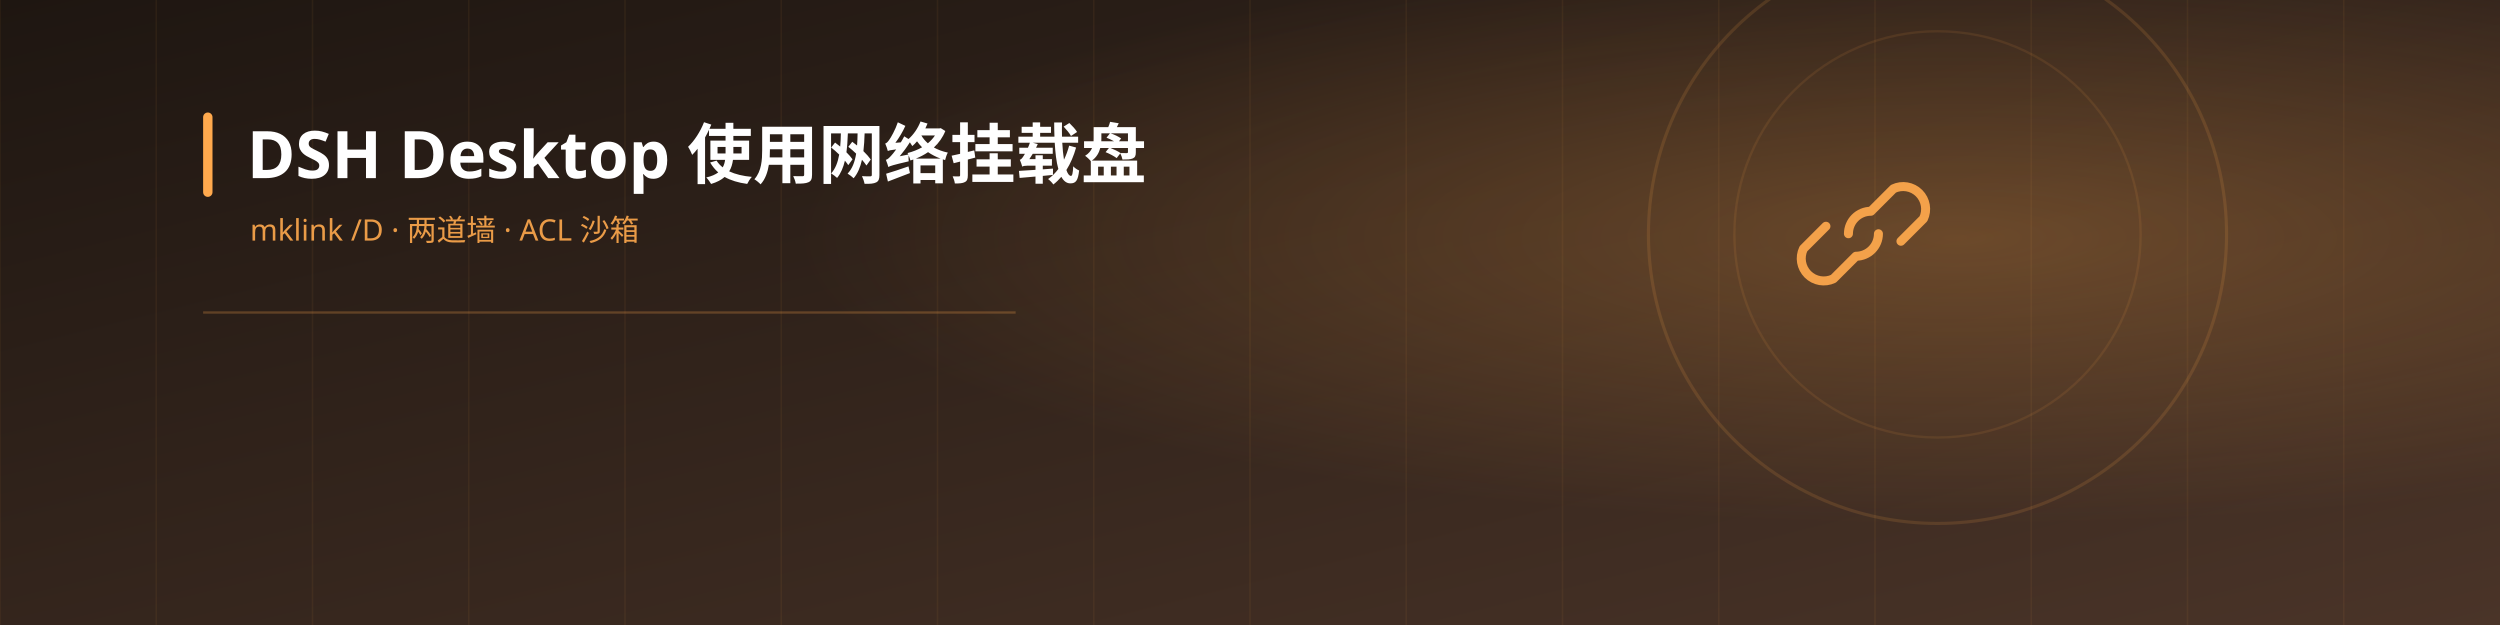
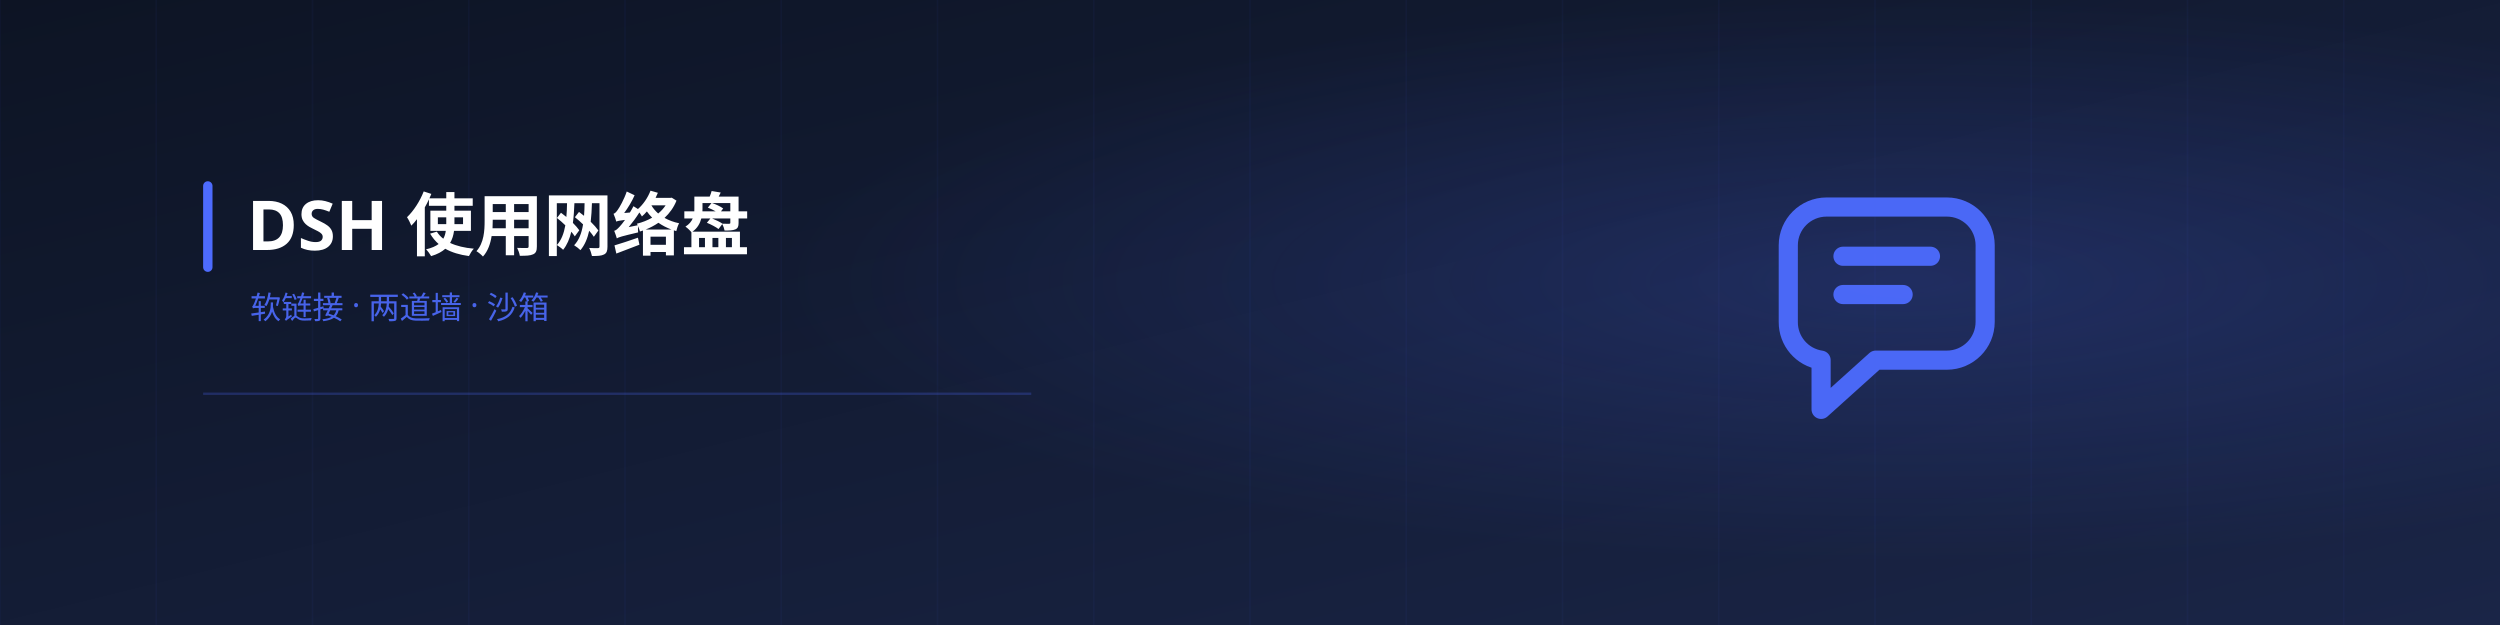
<svg xmlns="http://www.w3.org/2000/svg" width="1600" height="400" viewBox="0 0 1600 400" font-family="Microsoft YaHei, PingFang SC, sans-serif">
  <defs>
    <linearGradient id="bg" x1="0" y1="0" x2="1" y2="1">
-       <stop offset="0%" stop-color="#1e1611" />
-       <stop offset="100%" stop-color="#4a3428" />
+       <stop offset="0%" stop-color="#0d1424" />
+       <stop offset="100%" stop-color="#1a2547" />
    </linearGradient>
-     <radialGradient id="glow" cx="78%" cy="38%" r="46%">
-       <stop offset="0%" stop-color="#ffa94d" stop-opacity="0.26" />
-       <stop offset="100%" stop-color="#ffa94d" stop-opacity="0" />
+     <radialGradient id="glow" cx="76%" cy="45%" r="45%">
+       <stop offset="0%" stop-color="#4d6bfe" stop-opacity="0.20" />
+       <stop offset="100%" stop-color="#4d6bfe" stop-opacity="0" />
    </radialGradient>
  </defs>
  <rect width="1600" height="400" fill="url(#bg)" />
  <rect width="1600" height="400" fill="url(#glow)" />
-   <g stroke="#ffa94d" stroke-opacity="0.06" stroke-width="1">
+   <g stroke="#4d6bfe" stroke-opacity="0.045" stroke-width="1">
    <line x1="0" y1="0" x2="0" y2="400" />
    <line x1="100" y1="0" x2="100" y2="400" />
    <line x1="200" y1="0" x2="200" y2="400" />
    <line x1="300" y1="0" x2="300" y2="400" />
    <line x1="400" y1="0" x2="400" y2="400" />
    <line x1="500" y1="0" x2="500" y2="400" />
    <line x1="600" y1="0" x2="600" y2="400" />
    <line x1="700" y1="0" x2="700" y2="400" />
    <line x1="800" y1="0" x2="800" y2="400" />
    <line x1="900" y1="0" x2="900" y2="400" />
    <line x1="1000" y1="0" x2="1000" y2="400" />
    <line x1="1100" y1="0" x2="1100" y2="400" />
    <line x1="1200" y1="0" x2="1200" y2="400" />
    <line x1="1300" y1="0" x2="1300" y2="400" />
    <line x1="1400" y1="0" x2="1400" y2="400" />
    <line x1="1500" y1="0" x2="1500" y2="400" />
  </g>
-   <circle cx="1240" cy="150" r="185" fill="none" stroke="#ffa94d" stroke-opacity="0.14" stroke-width="2" />
-   <circle cx="1240" cy="150" r="130" fill="none" stroke="#ffa94d" stroke-opacity="0.10" stroke-width="1.5" />
-   <g transform="translate(1135, 92) scale(2.4)" fill="none" stroke="#ffa94d" stroke-width="2.4" stroke-linecap="round" stroke-linejoin="round" opacity="0.92">
-     <path d="M20 24 A6 6 0 0 1 26 18 L32 12 A6 6 0 0 1 40 20 L34 26 M28 24 A6 6 0 0 1 22 30 L16 36 A6 6 0 0 1 8 28 L14 22" />
+   <g transform="translate(1120.00,108.00) scale(1.75)" opacity="0.95">
+     <g fill="none" stroke="#4d6bfe" stroke-width="7" stroke-linecap="round" stroke-linejoin="round">
+       <path d="M14 28 A14 14 0 0 1 28 14 H72 A14 14 0 0 1 86 28 V56 A14 14 0 0 1 72 70 H46 L26 88 V70 A14 14 0 0 1 14 56 Z" />
+       <path d="M34 32 H66" />
+       <path d="M34 46 H56" />
+     </g>
  </g>
-   <rect x="130" y="72" width="6" height="54" fill="#ffa94d" rx="3" />
-   <text x="158" y="114" font-size="42" font-weight="bold" fill="#ffffff">DSH Desktop 使用网络挂载盘</text>
-   <text x="160" y="154" font-size="19" fill="#ffa94d" opacity="0.9">mklink /D · 两道墙 · ACL 沙箱</text>
-   <line x1="130" y1="200" x2="650" y2="200" stroke="#ffa94d" stroke-opacity="0.25" stroke-width="1.5" />
+   <rect x="130" y="116" width="6" height="58" fill="#4d6bfe" rx="3" />
+   <text x="158" y="160" font-size="44" font-weight="bold" fill="#ffffff">DSH 使用网络盘</text>
+   <text x="160" y="204" font-size="20" fill="#4d6bfe" opacity="0.9">软链接 · 两道墙 · 沙箱</text>
+   <line x1="130" y1="252" x2="660" y2="252" stroke="#4d6bfe" stroke-opacity="0.25" stroke-width="1.5" />
</svg>
